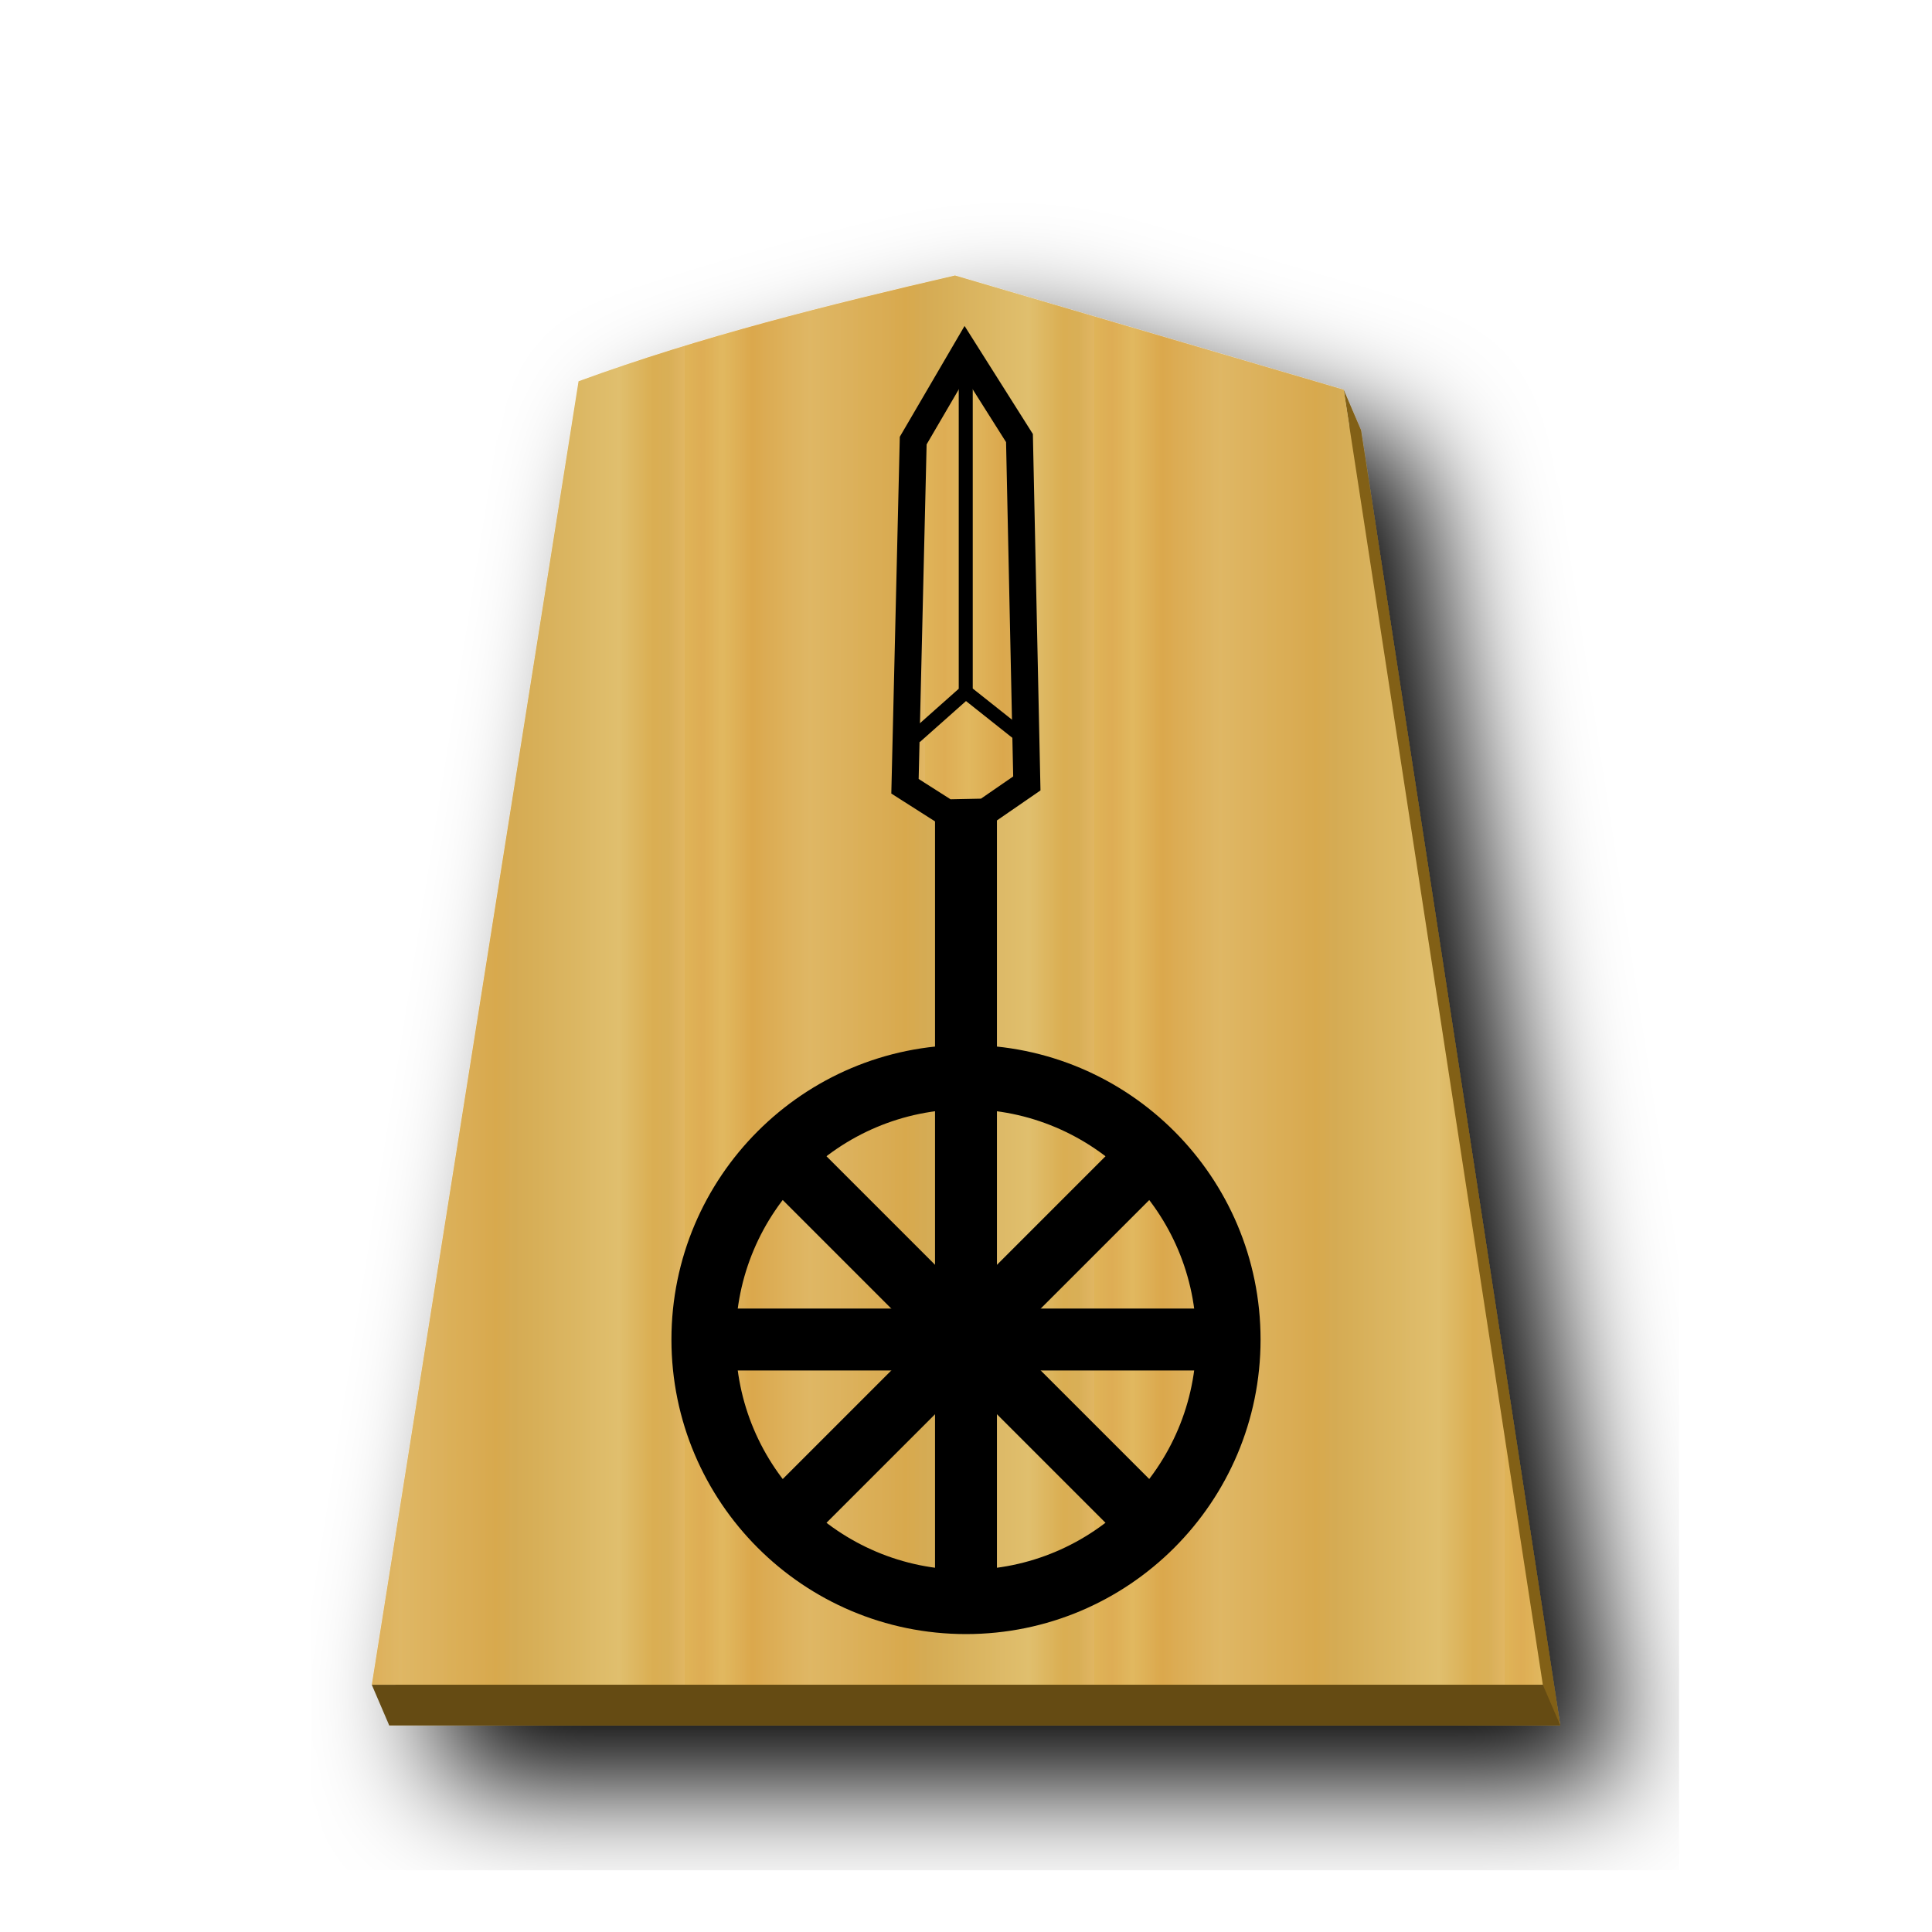
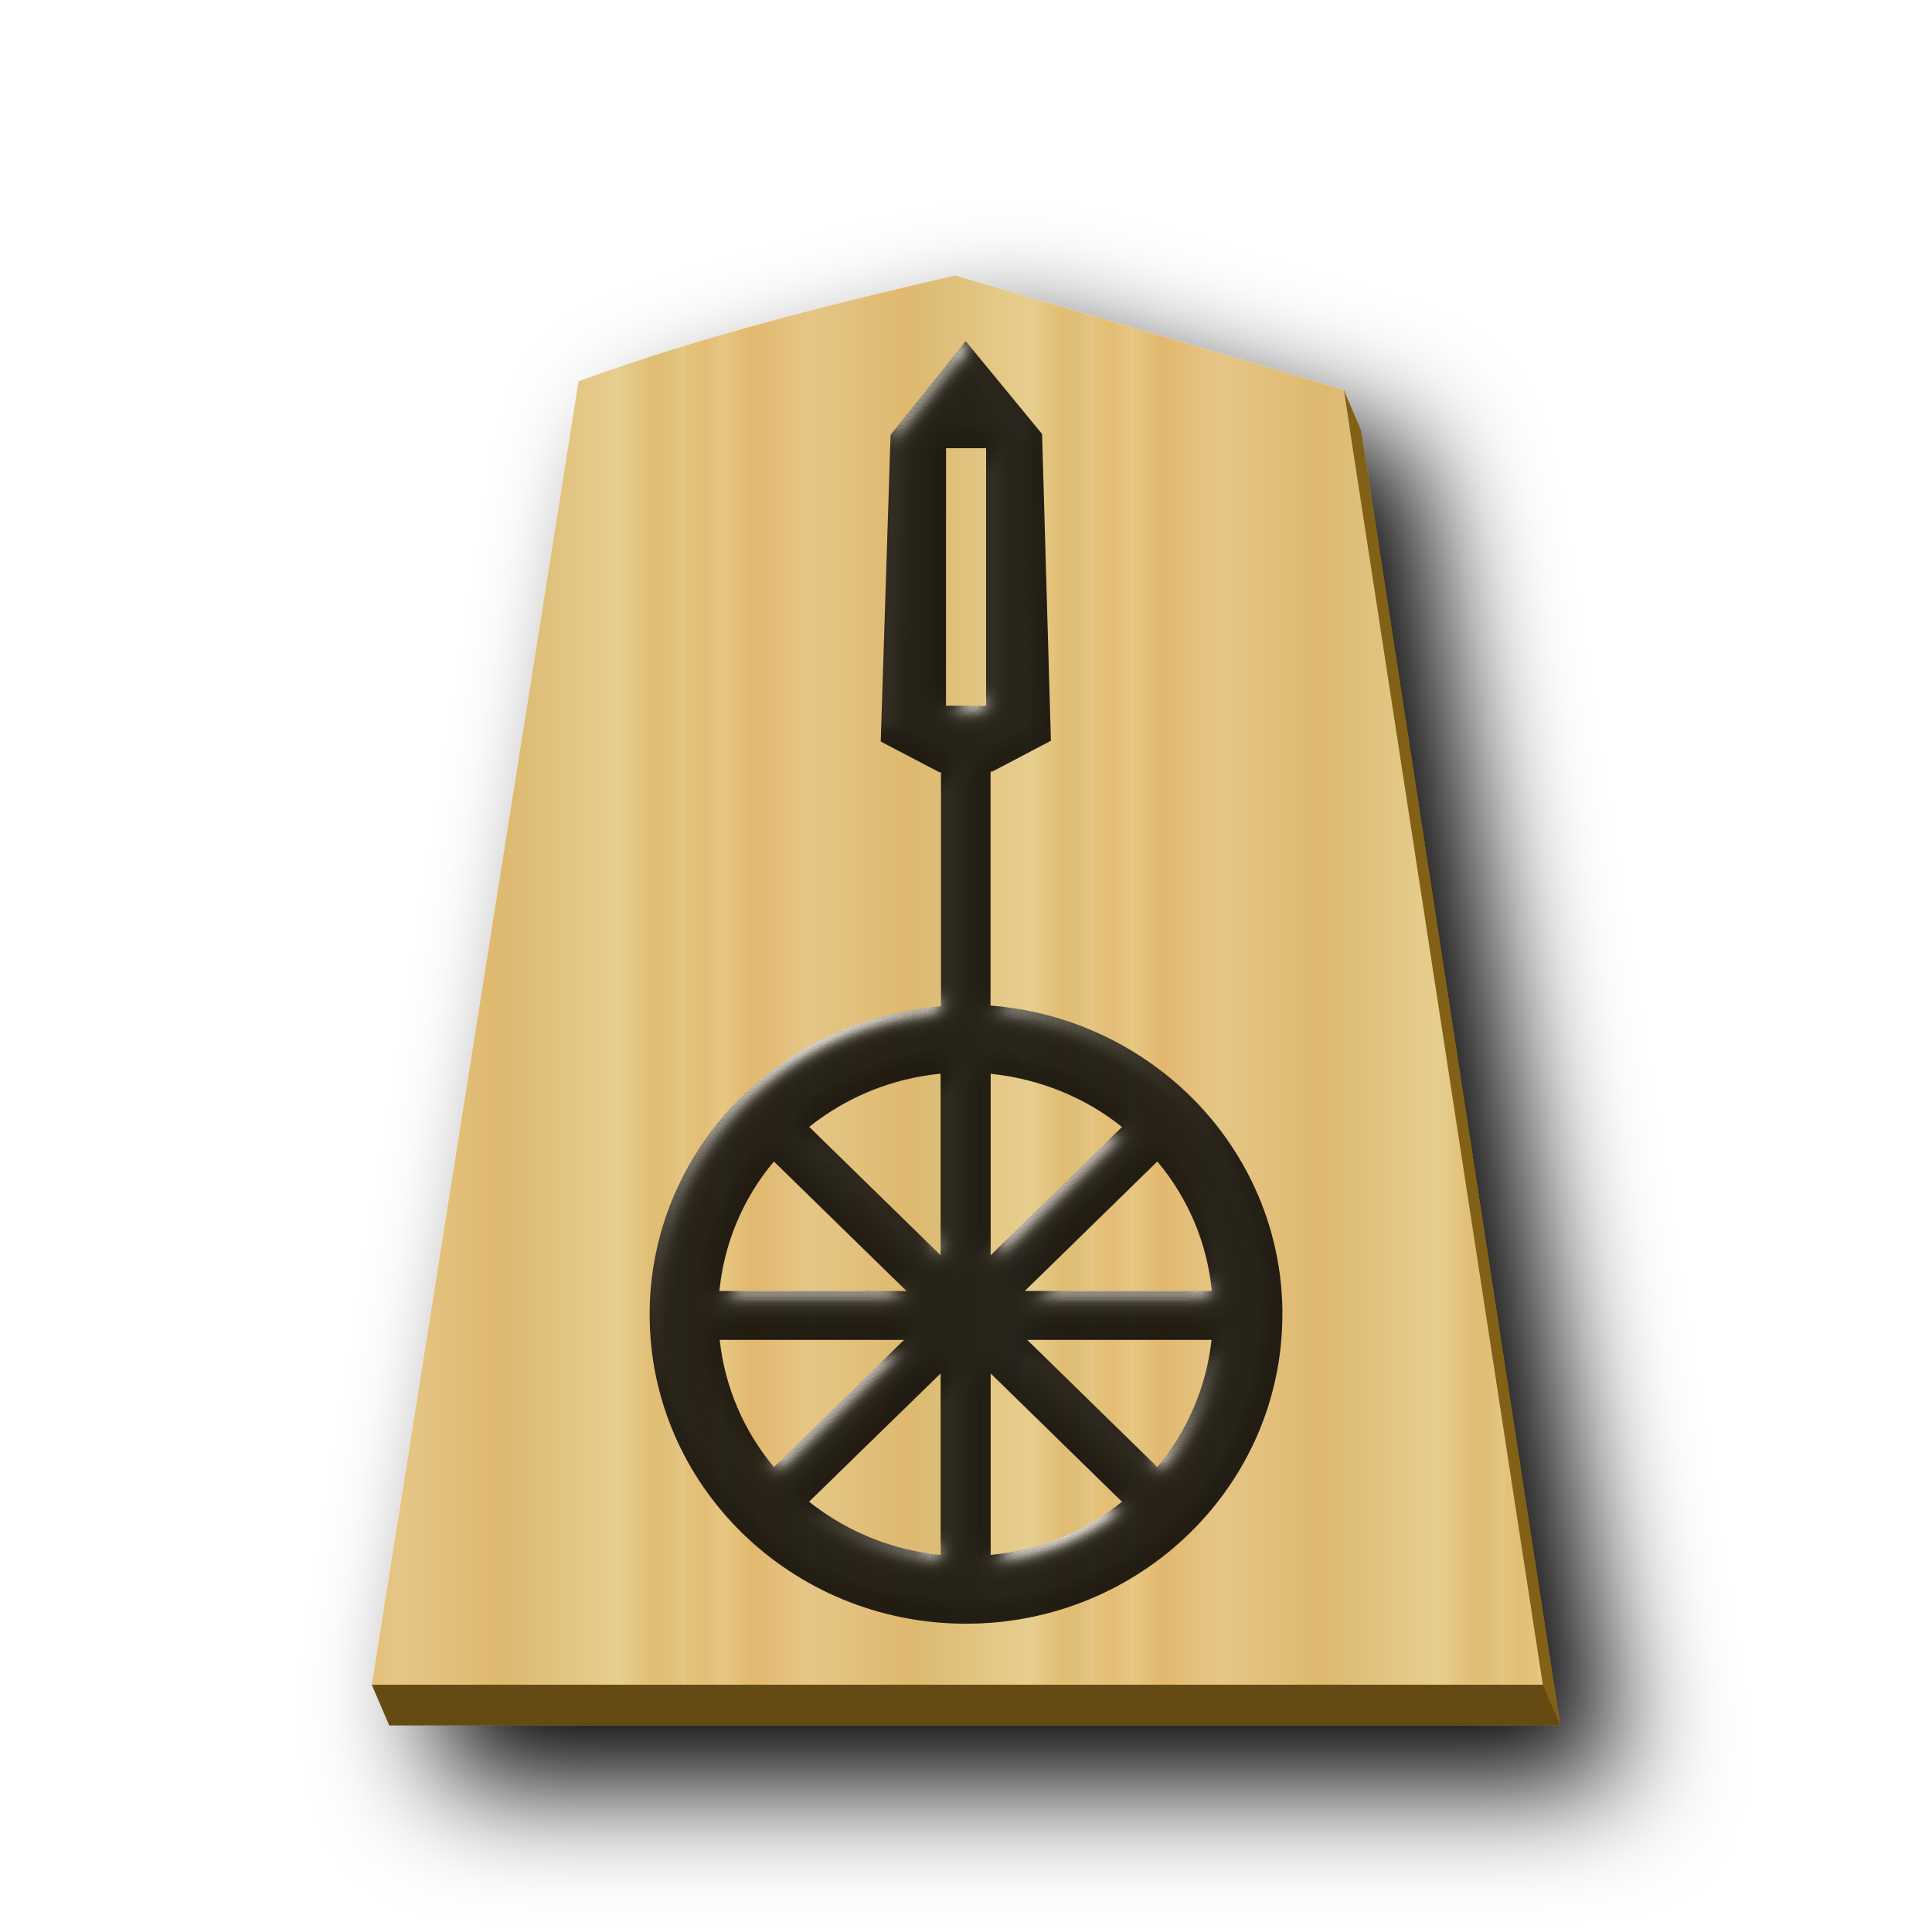
<svg xmlns="http://www.w3.org/2000/svg" xmlns:xlink="http://www.w3.org/1999/xlink" viewBox="0 0 60 60">
  <defs>
    <linearGradient id="0KY_svg__a">
      <stop offset="0" stop-color="#dfb459" />
      <stop offset=".042" stop-color="#dead54" />
      <stop offset=".093" stop-color="#e1b85f" />
      <stop offset=".165" stop-color="#dba84d" />
      <stop offset=".305" stop-color="#dfb765" />
      <stop offset=".539" stop-color="#d8a94e" />
      <stop offset=".586" stop-color="#d5ab53" />
      <stop offset=".84" stop-color="#e0bf6e" />
      <stop offset=".924" stop-color="#daae52" />
      <stop offset=".962" stop-color="#d9af57" />
      <stop offset="1" stop-color="#e1b663" />
    </linearGradient>
-     <linearGradient xlink:href="#0KY_svg__a" id="0KY_svg__b" x1="287.356" x2="301.335" y1="53.513" y2="53.513" gradientUnits="userSpaceOnUse" spreadMethod="repeat" />
-     <linearGradient xlink:href="#0KY_svg__a" id="0KY_svg__e" x1="214.813" x2="366.351" y1="1248.905" y2="1248.905" gradientUnits="userSpaceOnUse" spreadMethod="repeat" />
-     <linearGradient xlink:href="#0KY_svg__a" id="0KY_svg__d" x1="287.356" x2="301.335" y1="53.513" y2="53.513" gradientUnits="userSpaceOnUse" spreadMethod="repeat" />
-     <filter id="0KY_svg__c">
+     <linearGradient xlink:href="#0KY_svg__a" id="0KY_svg__c" x1="287.356" x2="301.335" y1="53.513" y2="53.513" gradientUnits="userSpaceOnUse" spreadMethod="repeat" />
+     <linearGradient xlink:href="#0KY_svg__b" id="0KY_svg__e" x1="287.356" x2="301.335" y1="53.513" y2="53.513" gradientUnits="userSpaceOnUse" spreadMethod="repeat" />
+     <linearGradient id="0KY_svg__b">
+       <stop offset="0" stop-color="#e5c37b" />
+       <stop offset=".042" stop-color="#e4bd76" />
+       <stop offset=".093" stop-color="#e7c781" />
+       <stop offset=".165" stop-color="#e2b86e" />
+       <stop offset=".305" stop-color="#e6c686" />
+       <stop offset=".539" stop-color="#dfb96f" />
+       <stop offset=".586" stop-color="#ddbb73" />
+       <stop offset=".84" stop-color="#e7ce8f" />
+       <stop offset=".924" stop-color="#e1bd73" />
+       <stop offset=".962" stop-color="#e0bf78" />
+       <stop offset="1" stop-color="#e7c685" />
+     </linearGradient>
+     <filter id="0KY_svg__d" width="1.286" height="1.235" x="-.118" y="-.097">
      <feGaussianBlur in="SourceAlpha" result="blur" stdDeviation="2" />
      <feOffset dx="2" dy="2" result="offsetBlur" />
      <feBlend in="SourceGraphic" in2="offsetBlur" />
    </filter>
+     <filter id="0KY_svg__f" width="1.078" height="1.039" x="-.039" y="-.019" color-interpolation-filters="sRGB">
+       <feColorMatrix in="SourceGraphic" result="color" values="1 0 0 0 0 0 1 0 0 0 0 0 1 0 0 0 0 0 0.85 0" />
+       <feGaussianBlur in="SourceAlpha" result="blur" stdDeviation=".32" />
+       <feSpecularLighting in="blur" lighting-color="#fff" result="specular" specularConstant="2.019" specularExponent="25" surfaceScale="5">
+         <feDistantLight azimuth="245" elevation="25" />
+       </feSpecularLighting>
+       <feComposite in="specular" in2="SourceGraphic" k2="1" k3="1" operator="arithmetic" result="composite1" />
+       <feComposite in="composite1" in2="color" operator="atop" result="composite2" />
+     </filter>
  </defs>
-   <g fill="url(#0KY_svg__b)" filter="url(#0KY_svg__c)" transform="translate(39.64 2.874)scale(.91071)">
+   <g fill="url(#0KY_svg__c)" filter="url(#0KY_svg__d)" transform="translate(39.64 2.874)scale(.91071)">
    <path fill="#826015" d="M-10.368 7.618c-4.319 1-8.69 2.09-12.837 3.61l-7.052 44.45H9.678l-6.79-44.163-.594-1.383.197 1.265c-4.285-1.259-8.575-2.522-12.859-3.779" />
-     <path fill="url(#0KY_svg__d)" d="M-10.96 6.237c-4.319 1-8.69 2.088-12.838 3.608l-7.051 44.45H9.085l-6.79-44.162c-4.418-1.298-8.839-2.6-13.255-3.896" />
+     <path fill="url(#0KY_svg__e)" d="M-10.96 6.237c-4.319 1-8.69 2.088-12.838 3.608l-7.051 44.45H9.085l-6.79-44.162c-4.418-1.298-8.839-2.6-13.255-3.896" />
  </g>
  <path fill="#654b13" d="m11.546 52.322.54 1.258h36.368l-.54-1.258z" />
-   <g stroke="#000" stroke-width="4.938">
-     <path stroke-width=".476" d="M29.276 50.35V24.756h1.447V50.35z" />
-     <path fill="url(#0KY_svg__e)" stroke-width="8.694" d="m373.444 1325.142-13.45-8.57 2.65-111.341 16.688-28.568 17.542 27.755 2.373 111.247-13.382 9.224z" transform="translate(-6.602 -102.513)scale(.09641)" />
-     <path fill="none" stroke-width=".435" d="M29.992 11.354v10.134l1.594 1.265m-1.594-1.265-1.573 1.397" />
-   </g>
-   <path stroke="#000" stroke-width=".476" d="M22.063 40.877h15.875v1.446H22.062z" />
-   <path d="M30 32.452a9.15 9.15 0 0 0-9.148 9.148A9.15 9.15 0 0 0 30 50.748a9.15 9.15 0 0 0 9.148-9.148A9.15 9.15 0 0 0 30 32.452m0 1.995a7.15 7.15 0 0 1 7.15 7.153A7.15 7.15 0 0 1 30 48.752a7.15 7.15 0 0 1-7.152-7.152A7.15 7.15 0 0 1 30 34.447" />
-   <path stroke="#000" stroke-width=".476" d="m23.877 46.701 11.225-11.225 1.022 1.023-11.226 11.225z" />
-   <path stroke="#000" stroke-width=".476" d="m24.898 35.476 11.225 11.225-1.022 1.023-11.225-11.225z" />
+   <path d="m29.99 10.593-2.333 2.91-.305 9.526 1.827.957h.044v7.266c-5.108.4-9.048 4.564-9.048 9.572 0 5.303 4.398 9.6 9.824 9.602 5.427 0 9.826-4.299 9.826-9.602v-.179c-.045-2.81-1.359-5.458-3.58-7.245-.045-.034-.084-.071-.147-.116a9.95 9.95 0 0 0-5.336-2.055v-7.267h.055l1.82-.957-.274-9.526zm-.61 3.327h1.244v7.996h-1.245zm-.169 19.425v5.638l-4.08-3.987a7.73 7.73 0 0 1 4.08-1.652zm1.555.002c1.495.157 2.912.715 4.077 1.652l-4.077 3.985zm-6.732 2.724 4.118 4.022h-5.81a7.36 7.36 0 0 1 1.692-4.022m11.908 0a7.33 7.33 0 0 1 1.69 4.014v.007h-5.806zM22.35 41.612h5.726l-4.04 3.95a7.4 7.4 0 0 1-1.685-3.95zm9.552 0h5.724a7.44 7.44 0 0 1-1.684 3.949zm-2.69 1.041v5.637a7 7 0 0 1-.6-.083 7.8 7.8 0 0 1-3.485-1.57zm1.554 0 4.078 3.986a7.7 7.7 0 0 1-4.078 1.65z" filter="url(#0KY_svg__f)" />
</svg>
